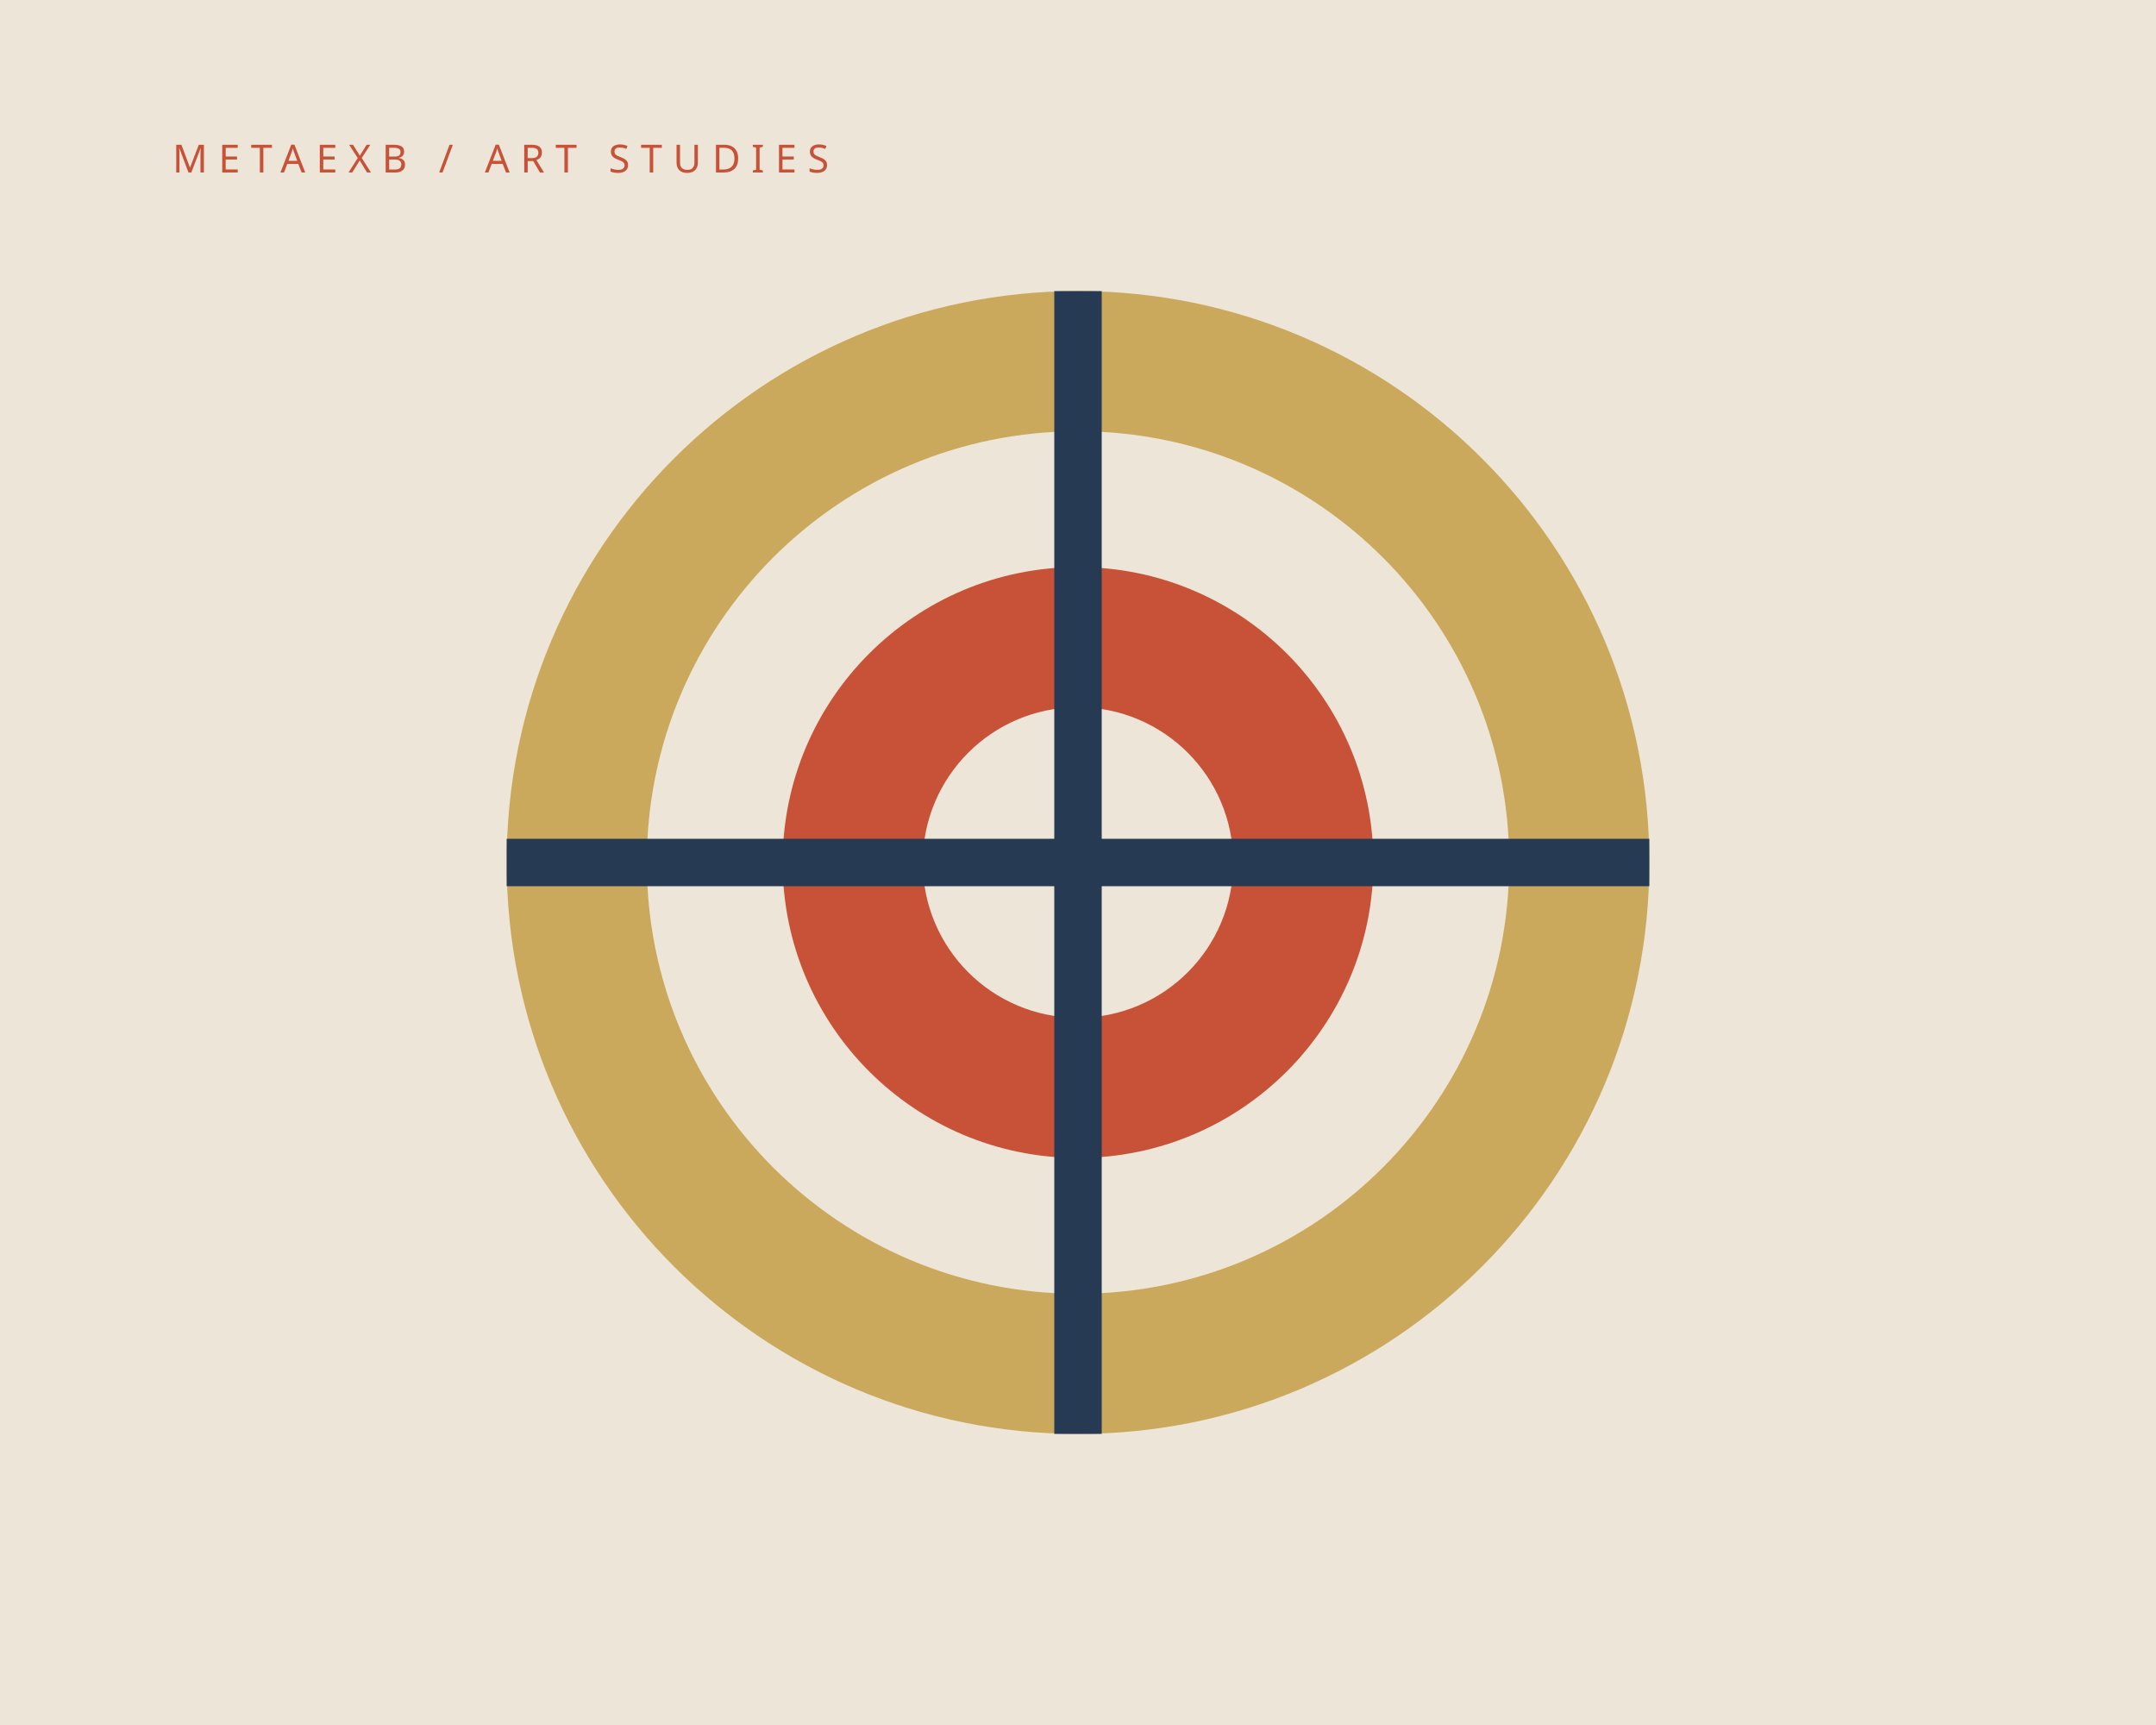
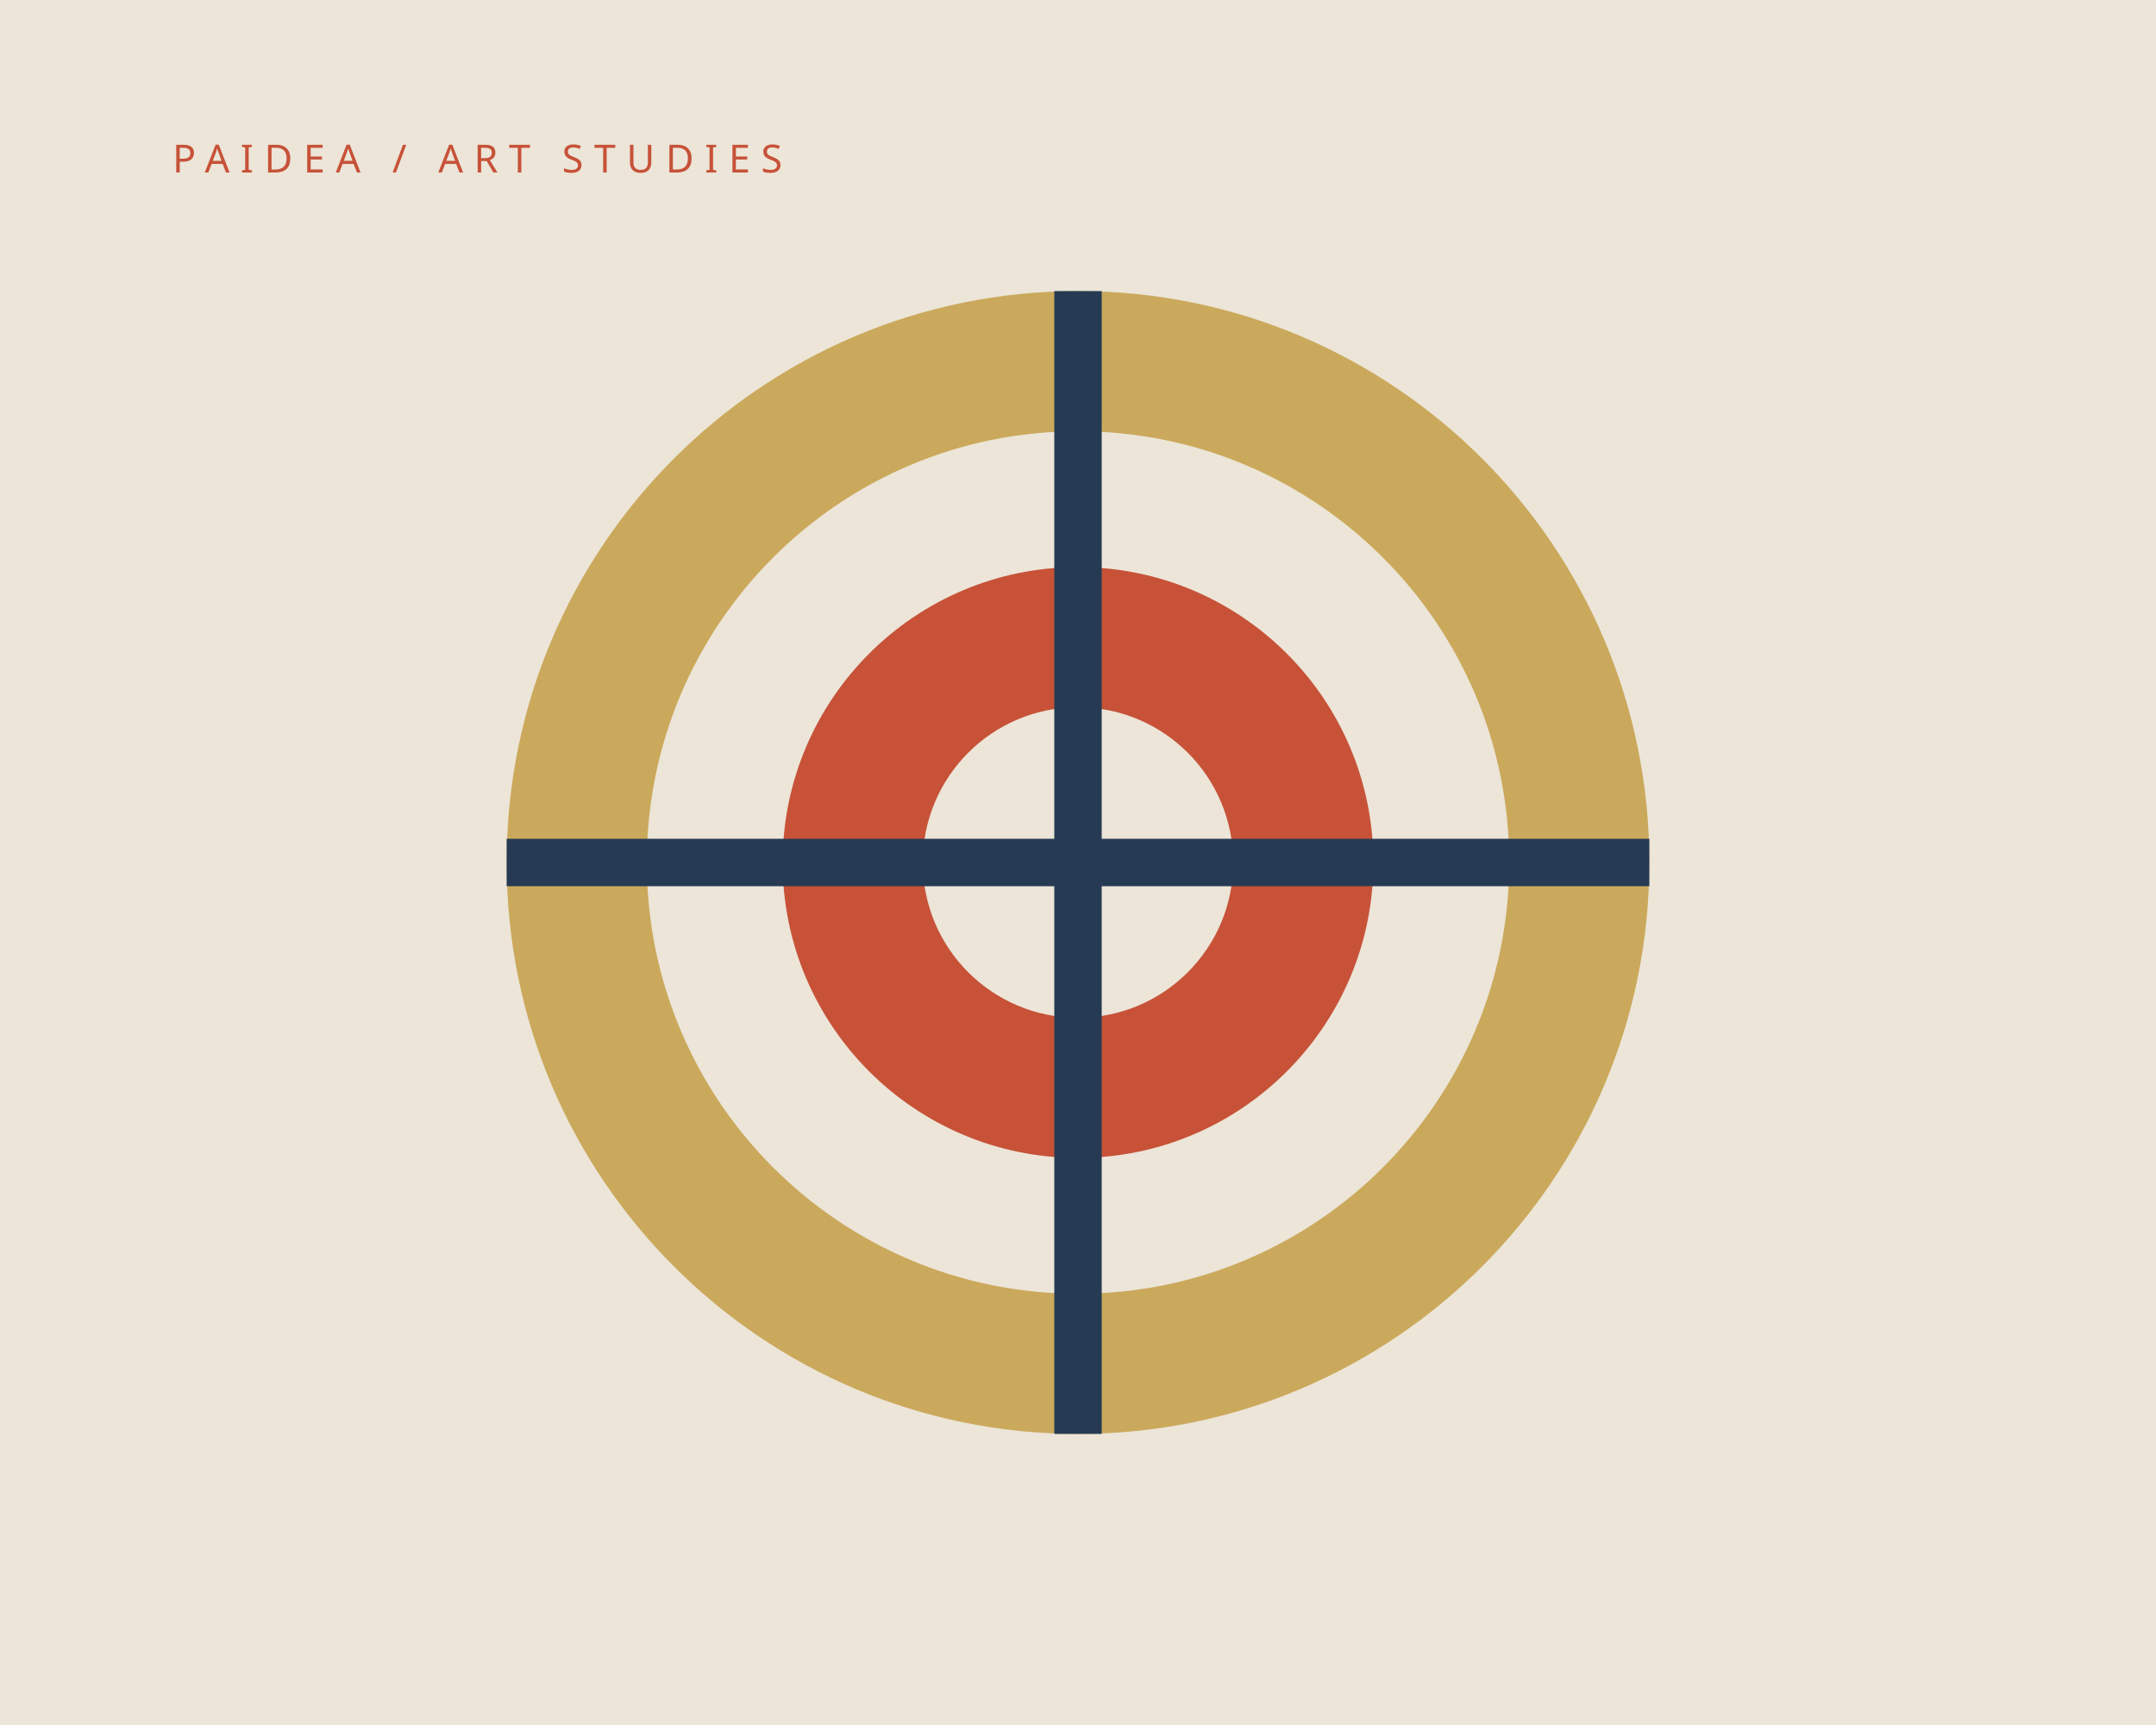
<svg xmlns="http://www.w3.org/2000/svg" width="1000" height="800" viewBox="0 0 1000 800">
  <rect width="1000" height="800" fill="#ece5d8" />
-   <text x="80" y="80" font-family="sans-serif" font-size="18" letter-spacing="5" fill="#c75238">METAEXB / ART STUDIES</text>
+   <text x="80" y="80" font-family="sans-serif" font-size="18" letter-spacing="5" fill="#c75238">PAIDEA / ART STUDIES</text>
  <circle cx="500" cy="400" r="265" fill="#cba95c" />
  <circle cx="500" cy="400" r="200" fill="#ece5d8" />
  <circle cx="500" cy="400" r="137" fill="#c75238" />
  <circle cx="500" cy="400" r="72" fill="#ece5d8" />
  <path d="M500 135V665" stroke="#263b53" stroke-width="22" />
  <path d="M235 400H765" stroke="#263b53" stroke-width="22" />
</svg>
